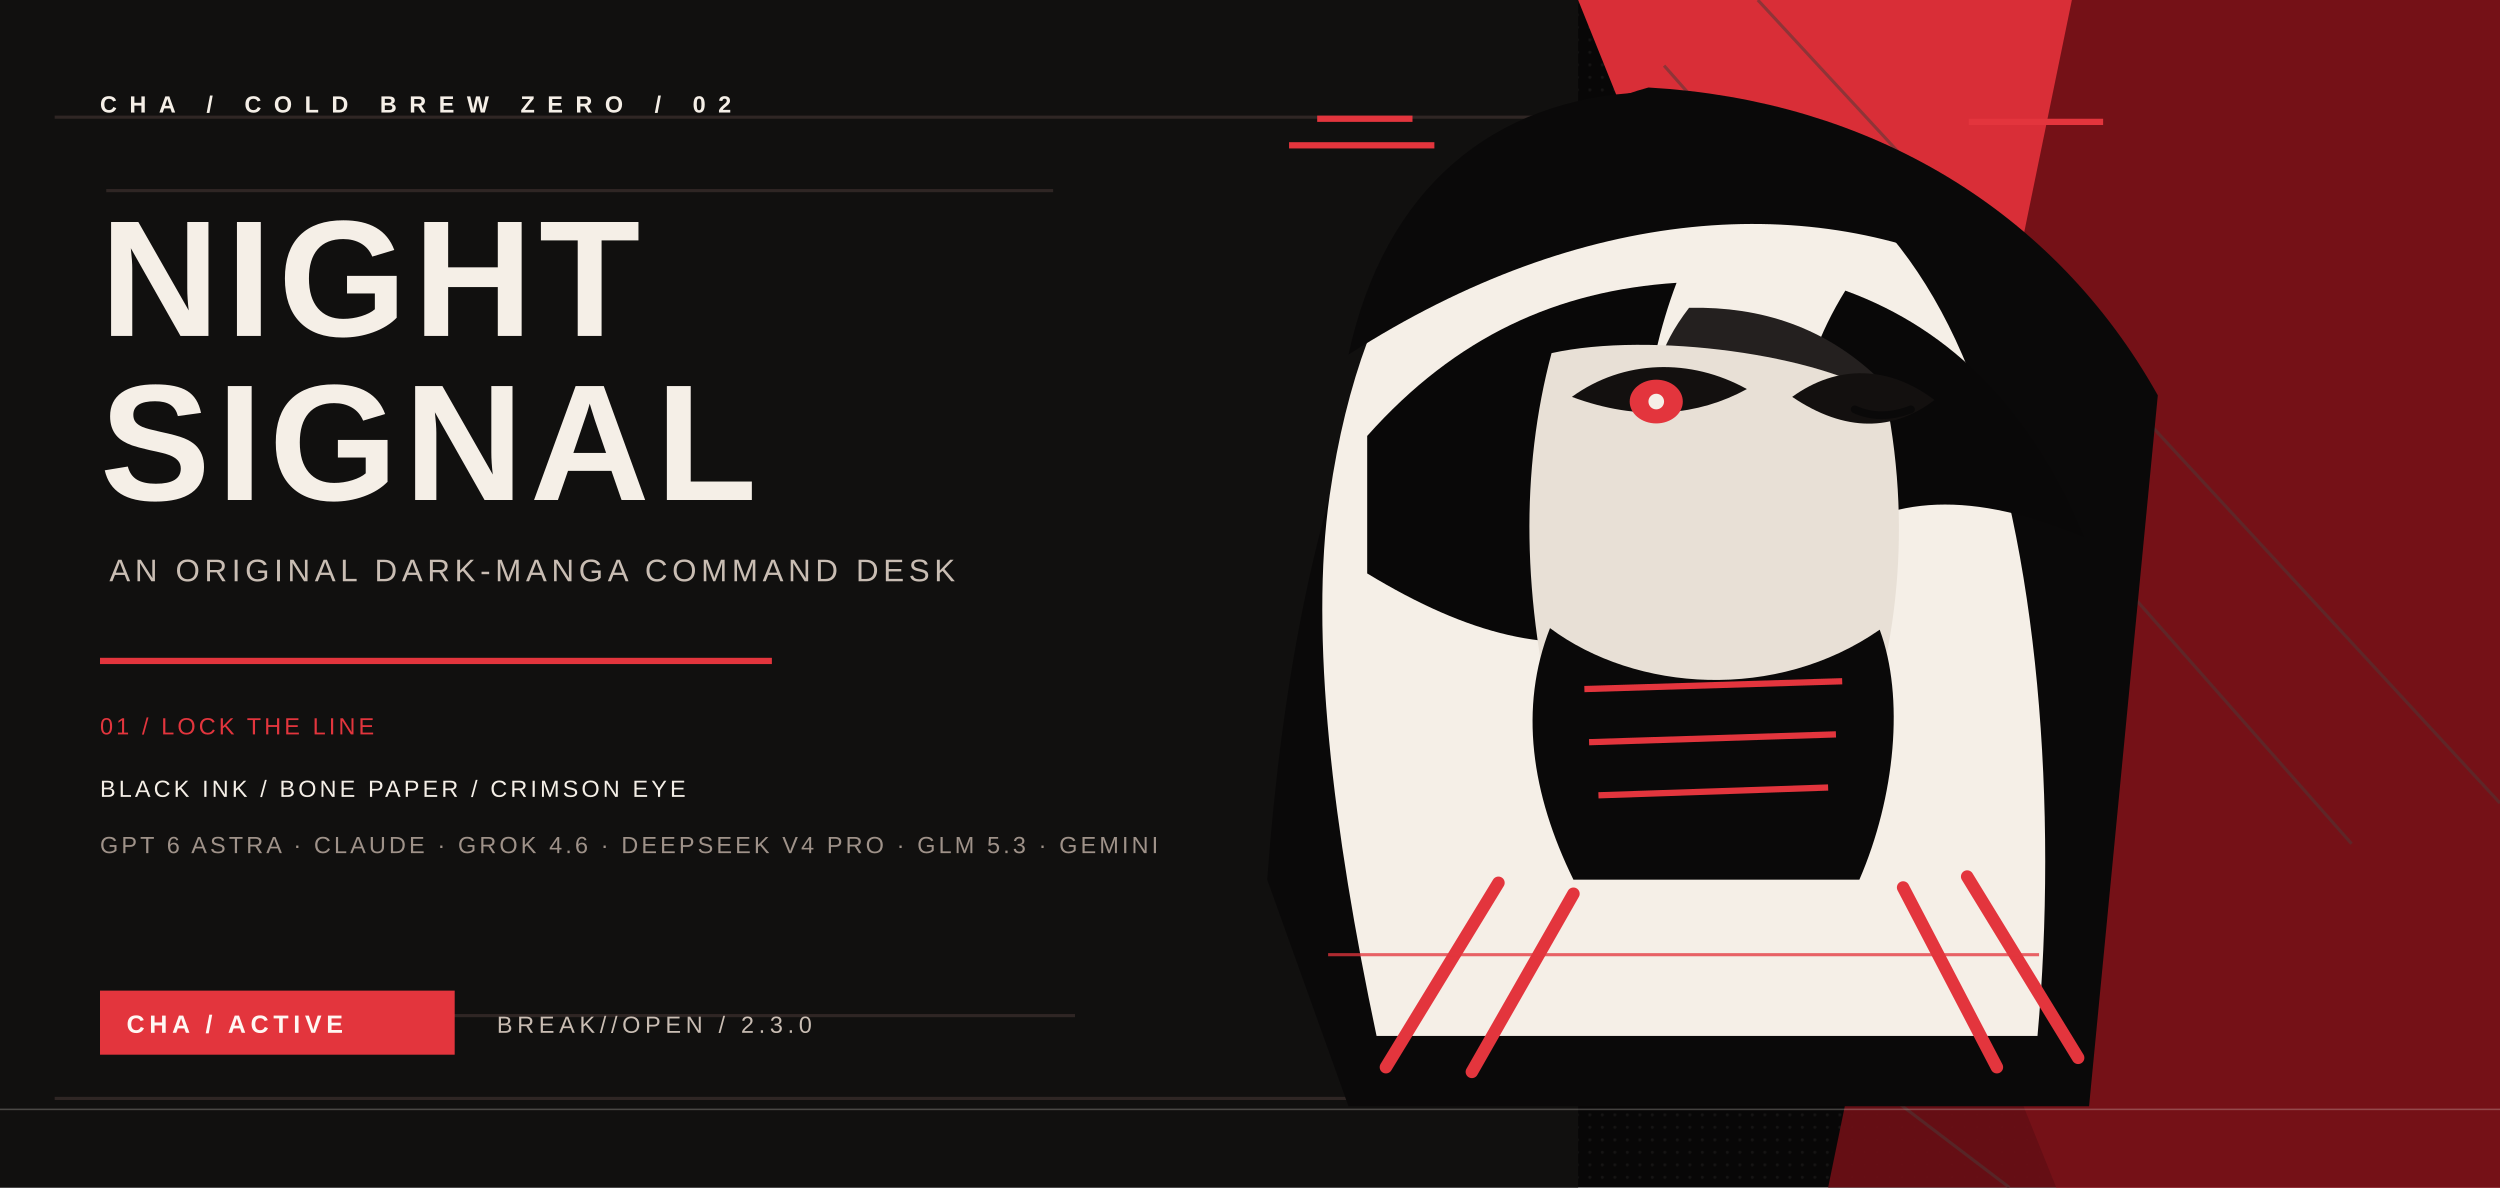
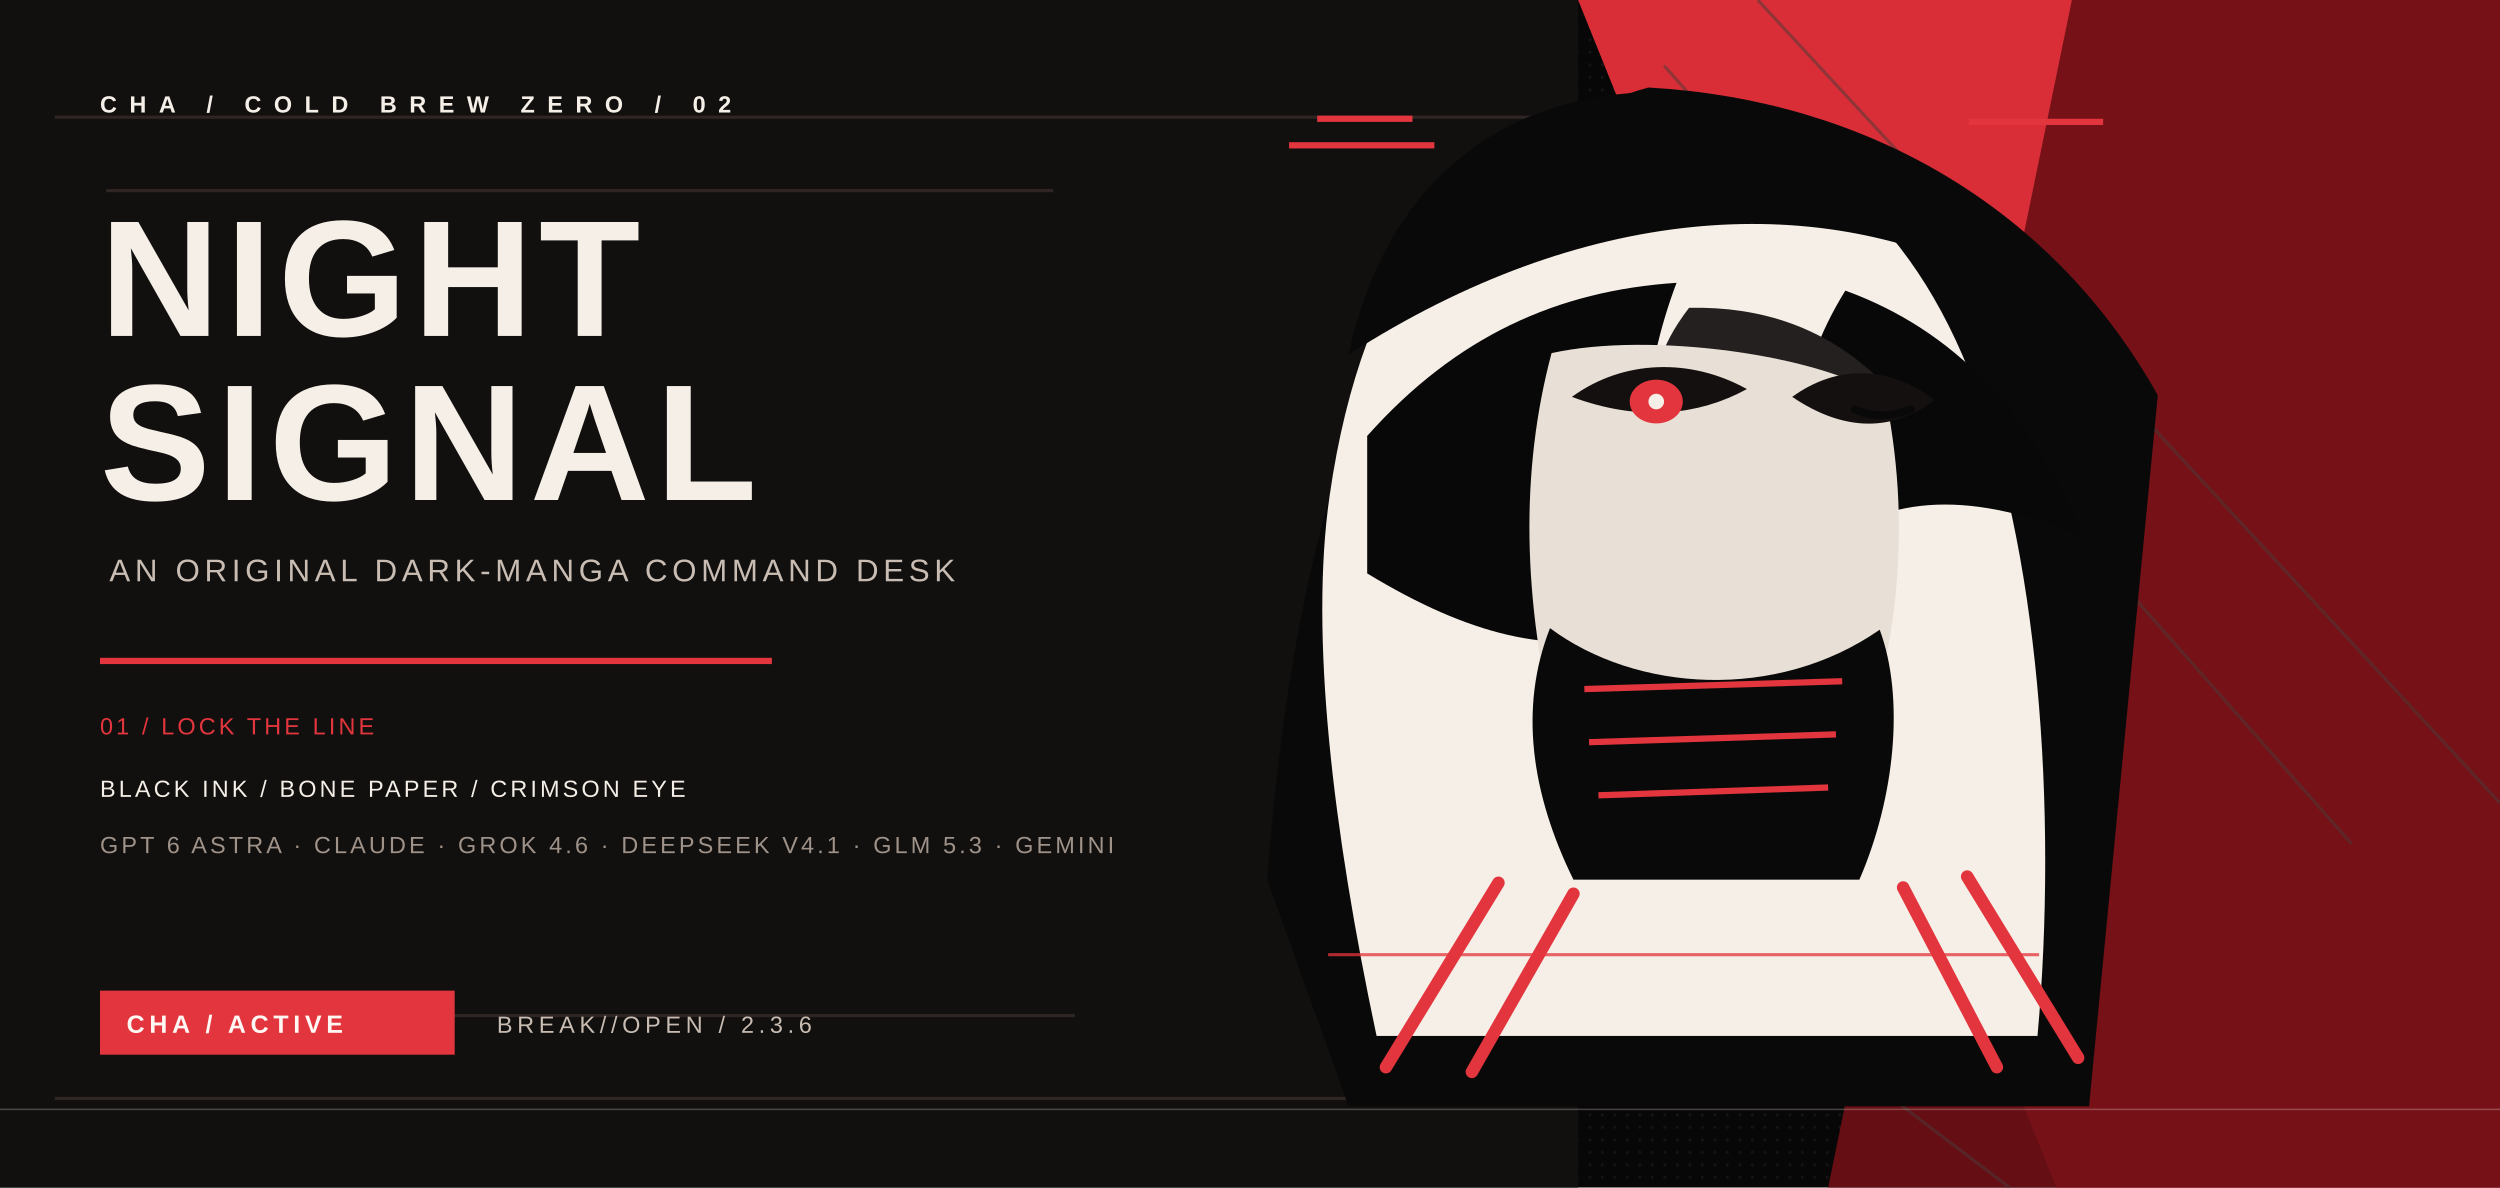
<svg xmlns="http://www.w3.org/2000/svg" viewBox="0 0 1600 760" role="img" aria-labelledby="title desc">
  <defs>
    <pattern id="dots" width="8" height="8" patternUnits="userSpaceOnUse">
      <circle cx="1.5" cy="1.5" r="1" fill="#f5efe7" />
    </pattern>
    <pattern id="lines" width="16" height="16" patternUnits="userSpaceOnUse" patternTransform="rotate(-24)">
      <path d="M0 1h18" stroke="#f5efe7" stroke-width="1" />
    </pattern>
    <linearGradient id="redFade" x1="0" x2="1">
      <stop stop-color="#e3353d" />
      <stop offset="1" stop-color="#660b11" />
    </linearGradient>
  </defs>
  <rect width="1600" height="760" fill="#080707" />
  <path d="M0 0h1600v760H0z" fill="url(#dots)" opacity=".055" />
  <path d="M0 0h1010v760H0z" fill="#11100f" />
  <path d="M1010 0h590v760h-284z" fill="#d92e37" />
  <path d="M1326 0h274v760h-430z" fill="#6d0e15" opacity=".92" />
  <g opacity=".52" fill="none" stroke="#4b3937" stroke-width="2">
    <path d="M35 75h954M35 703h924M68 122h606M68 650h620" />
    <path d="M1065 42l440 498M1125 0l475 514M1010 550l276 210" />
  </g>
  <g fill="#f5efe7" font-family="Arial, Helvetica, sans-serif">
    <text x="64" y="72" font-size="15" font-weight="700" letter-spacing="8">CHA / COLD BREW ZERO / 02</text>
    <text x="64" y="215" font-size="106" font-weight="700" letter-spacing="4">NIGHT</text>
    <text x="64" y="320" font-size="106" font-weight="700" letter-spacing="4">SIGNAL</text>
    <text x="70" y="372" fill="#c9bdb3" font-size="20" letter-spacing="3">AN ORIGINAL DARK-MANGA COMMAND DESK</text>
  </g>
  <rect x="64" y="421" width="430" height="4" fill="#e3353d" />
  <g font-family="Arial, Helvetica, sans-serif" font-size="15" letter-spacing="2">
    <text x="64" y="470" fill="#e3353d">01 / LOCK THE LINE</text>
    <text x="64" y="510" fill="#f5efe7">BLACK INK / BONE PAPER / CRIMSON EYE</text>
-     <text x="64" y="546" fill="#9f9289">GPT 6 ASTRA · CLAUDE · GROK 4.6 · DEEPSEEK V4 PRO · GLM 5.3 · GEMINI</text>
+     <text x="64" y="546" fill="#9f9289">GPT 6 ASTRA · CLAUDE · GROK 4.6 · DEEPSEEK V4.1 · GLM 5.3 · GEMINI</text>
  </g>
  <g transform="translate(803 20)">
    <path d="M252 36c142 8 260 79 326 197l-44 455H60L8 543C27 281 101 77 252 36Z" fill="#0a0909" />
    <path d="M238 48C135 64 69 151 48 297c-13 89 2 214 30 346h423c13-144 1-314-44-426C414 110 339 54 238 48Z" fill="#f5efe7" />
    <path d="M60 207C83 101 152 43 250 39c83 0 163 38 218 118-110-54-257-47-408 50Z" fill="#0a0909" />
    <path d="M72 259C129 195 194 166 270 161c-21 55-30 130-28 225-52 13-104 1-170-39Z" fill="#090808" />
    <path d="M378 166c69 25 120 78 153 158-71-30-125-28-167 6-25-54-20-109 14-164Z" fill="#090808" />
    <path d="M278 177c47-1 87 13 120 44-51 18-82 41-93 69-45-28-67-61-27-113Z" fill="#24201f" />
    <path d="M190 206c-20 75-19 158 4 249 39 39 113 57 188 22 27-71 40-151 22-242-41-28-151-43-214-29Z" fill="#e8e0d6" />
    <path d="M203 234c33-24 76-25 112-5-31 17-69 21-112 5Z" fill="#13100f" />
    <path d="M344 234c29-21 62-20 91 2-26 20-57 21-91-2Z" fill="#13100f" />
    <ellipse cx="257" cy="237" rx="17" ry="14" fill="#e3353d" />
    <ellipse cx="257" cy="237" rx="5" ry="5" fill="#f5efe7" />
    <path d="M384 242c11 5 23 5 36 0" fill="none" stroke="#0a0909" stroke-width="5" stroke-linecap="round" />
    <path d="M189 382c55 41 145 47 211 1 16 43 10 107-13 160H204c-27-55-35-110-15-161Z" fill="#0a0909" />
    <path d="M211 421l165-5M214 455l158-5M220 489l147-5" stroke="#e3353d" stroke-width="4" />
    <path d="M156 545l-72 118M204 552l-65 114M415 548l60 115M456 541l71 116" fill="none" stroke="#e3353d" stroke-width="8" stroke-linecap="round" />
    <path d="M40 56h61M22 73h93M457 58h86" stroke="#e3353d" stroke-width="4" />
    <path d="M47 591h455" stroke="#e3353d" stroke-width="2" opacity=".76" />
  </g>
  <g transform="translate(64 634)">
    <rect width="227" height="41" fill="#e3353d" />
    <text x="17" y="27" fill="#fff7f3" font-family="Arial, Helvetica, sans-serif" font-size="16" font-weight="700" letter-spacing="3">CHA / ACTIVE</text>
-     <text x="254" y="27" fill="#c9bdb3" font-family="Arial, Helvetica, sans-serif" font-size="15" letter-spacing="3">BREAK//OPEN / 2.3.0</text>
+     <text x="254" y="27" fill="#c9bdb3" font-family="Arial, Helvetica, sans-serif" font-size="15" letter-spacing="3">BREAK//OPEN / 2.3.6</text>
  </g>
  <path d="M0 710h1600" stroke="#f5efe7" stroke-width="1" opacity=".25" />
</svg>
